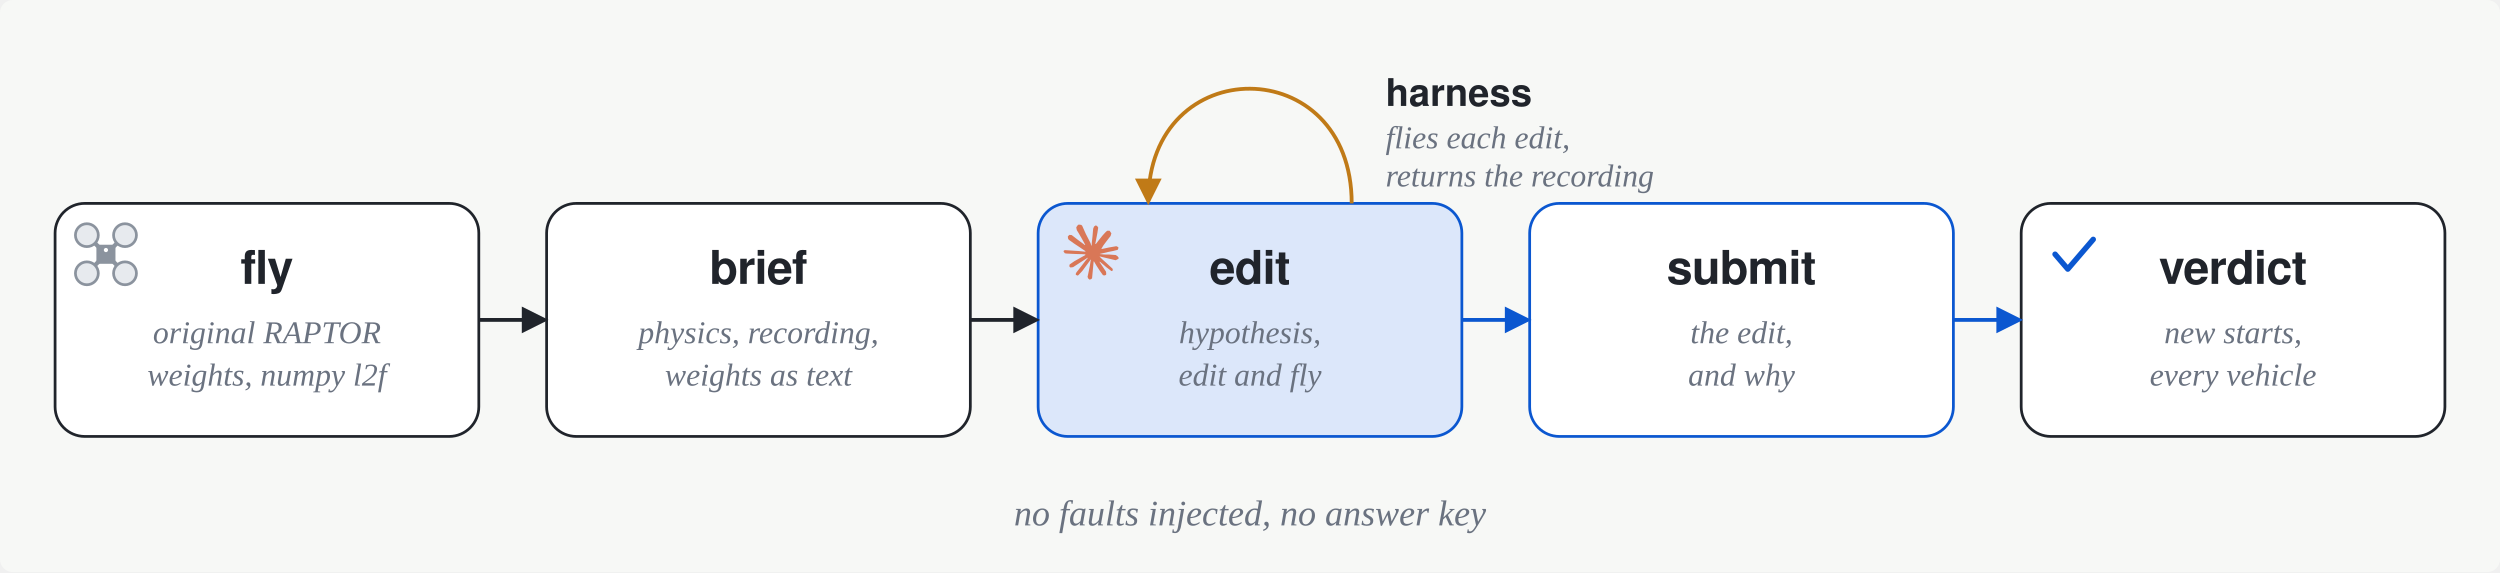
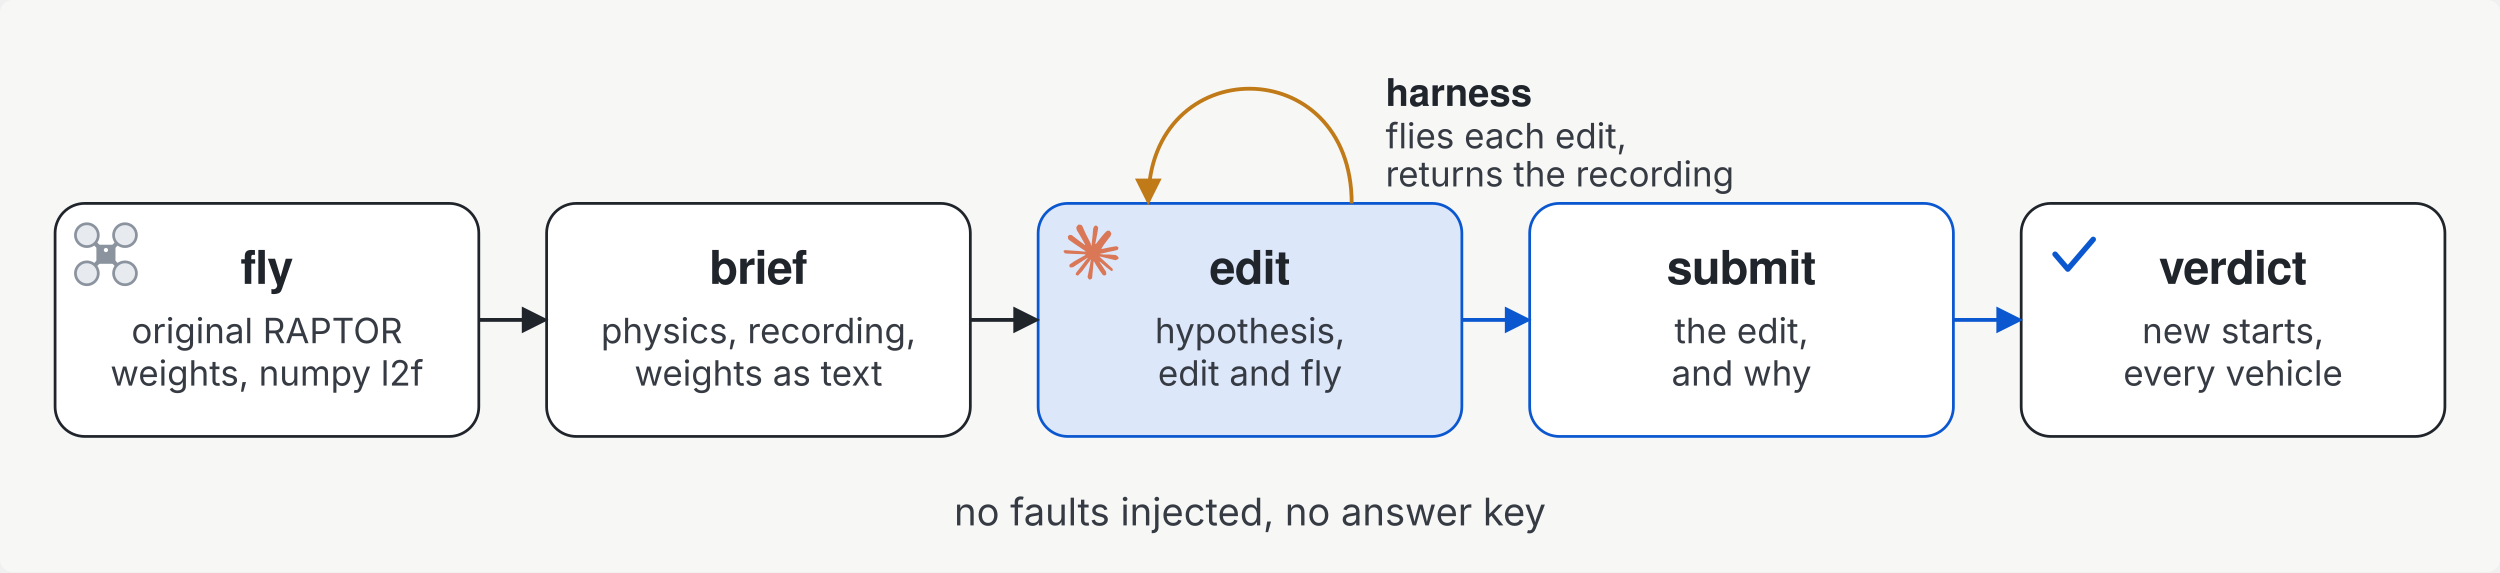
<svg xmlns="http://www.w3.org/2000/svg" width="1180" height="270" viewBox="0 0 1180 270" color="#20242B" role="img" aria-label="The repair loop: fly the original RAPTOR weights and record an episode; write the brief; Claude forms a hypothesis, edits and flies through the harness; submits; the verdict is computed on new starts across every vehicle and scenario.">
  <style>
text { fill: #20242B; }
.name { font: 700 22px Helvetica, Arial, sans-serif; letter-spacing: -0.3px; }
.name-sm { font: 700 18px Helvetica, Arial, sans-serif; }
- .cap { font: italic 17px Georgia, 'Times New Roman', serif; fill: #6A7280; }
- .cap-sm { font: italic 15px Georgia, 'Times New Roman', serif; fill: #6A7280; }
- .lbl-sm { font: 14px Helvetica, Arial, sans-serif; fill: #6A7280; }
+ .cap { font: 18px Inter, -apple-system, BlinkMacSystemFont, 'Segoe UI', Roboto, Helvetica, Arial, sans-serif; fill: #363B43; }
+ .cap-sm { font: 16.5px Inter, -apple-system, BlinkMacSystemFont, 'Segoe UI', Roboto, Helvetica, Arial, sans-serif; fill: #363B43; }
+ .lbl-sm { font: 15px Helvetica, Arial, sans-serif; fill: #363B43; }
.bl { fill: #0B57D0; }
</style>
  <defs>
    <marker id="arr" viewBox="0 0 10 10" refX="8.5" refY="5" markerWidth="7" markerHeight="7" orient="auto-start-reverse">
      <path d="M0 0 L10 5 L0 10 z" fill="#20242B" />
    </marker>
    <marker id="arrB" viewBox="0 0 10 10" refX="8.5" refY="5" markerWidth="7" markerHeight="7" orient="auto-start-reverse">
      <path d="M0 0 L10 5 L0 10 z" fill="#0B57D0" />
    </marker>
    <marker id="arrA" viewBox="0 0 10 10" refX="8.5" refY="5" markerWidth="7" markerHeight="7" orient="auto-start-reverse">
      <path d="M0 0 L10 5 L0 10 z" fill="#C07A17" />
    </marker>
    <marker id="arrG" viewBox="0 0 10 10" refX="8.5" refY="5" markerWidth="7" markerHeight="7" orient="auto-start-reverse">
      <path d="M0 0 L10 5 L0 10 z" fill="#5B6570" />
    </marker>
  </defs>
  <rect width="1180" height="270" rx="6" fill="#F7F8F6" />
  <rect x="26.0" y="96" width="200" height="110" rx="14" fill="#FFFFFF" stroke="#20242B" stroke-width="1.3" />
  <text x="126.0" y="134" text-anchor="middle" class="name">fly</text>
  <text x="126.0" y="162" text-anchor="middle" class="cap-sm">original RAPTOR</text>
  <text x="126.0" y="182" text-anchor="middle" class="cap-sm">weights, numpy l2f</text>
  <rect x="258.0" y="96" width="200" height="110" rx="14" fill="#FFFFFF" stroke="#20242B" stroke-width="1.3" />
  <text x="358.0" y="134" text-anchor="middle" class="name">brief</text>
  <text x="358.0" y="162" text-anchor="middle" class="cap-sm">physics, recording,</text>
  <text x="358.0" y="182" text-anchor="middle" class="cap-sm">weights as text</text>
  <rect x="490.0" y="96" width="200" height="110" rx="14" fill="#DCE7FA" stroke="#0B57D0" stroke-width="1.3" />
  <text x="590.0" y="134" text-anchor="middle" class="name">edit</text>
  <text x="590.0" y="162" text-anchor="middle" class="cap-sm">hypothesis,</text>
  <text x="590.0" y="182" text-anchor="middle" class="cap-sm">edit and fly</text>
  <rect x="722.0" y="96" width="200" height="110" rx="14" fill="#FFFFFF" stroke="#0B57D0" stroke-width="1.3" />
  <text x="822.0" y="134" text-anchor="middle" class="name">submit</text>
  <text x="822.0" y="162" text-anchor="middle" class="cap-sm">the edit,</text>
  <text x="822.0" y="182" text-anchor="middle" class="cap-sm">and why</text>
  <rect x="954.0" y="96" width="200" height="110" rx="14" fill="#FFFFFF" stroke="#20242B" stroke-width="1.3" />
  <text x="1054.0" y="134" text-anchor="middle" class="name">verdict</text>
  <text x="1054.0" y="162" text-anchor="middle" class="cap-sm">new starts,</text>
  <text x="1054.0" y="182" text-anchor="middle" class="cap-sm">every vehicle</text>
  <path d="M41.0 111 L59.0 129 M41.0 129 L59.0 111" stroke="#8B939E" stroke-width="2.0" stroke-linecap="round" fill="none" />
  <circle cx="41.0" cy="111" r="5.4" fill="#E7EAEE" stroke="#8B939E" stroke-width="1.3" />
  <circle cx="59.0" cy="111" r="5.4" fill="#E7EAEE" stroke="#8B939E" stroke-width="1.3" />
  <circle cx="41.0" cy="129" r="5.4" fill="#E7EAEE" stroke="#8B939E" stroke-width="1.3" />
  <circle cx="59.0" cy="129" r="5.4" fill="#E7EAEE" stroke="#8B939E" stroke-width="1.3" />
  <rect x="45.5" y="115.5" width="9" height="9" rx="1.6" fill="#8B939E" />
  <circle cx="50.0" cy="118.02" r="1.0" fill="#FFFFFF" />
  <svg x="502.0" y="106" width="26.0" height="26.0" viewBox="0.0 0.0 24.0 24.0" overflow="visible">
    <g fill="#D97757">
      <path d="m4.714 15.956 4.717-2.647.079-.231-.079-.128h-.231l-.789-.049-2.696-.073-2.337-.097-2.265-.121-.571-.121-.534-.704.055-.352.48-.322.686.061 1.518.103 2.277.158 1.651.097 2.447.255h.389l.055-.158-.134-.097-.103-.097L6.973 9.836l-2.55-1.688-1.336-.971-.723-.492-.364-.461-.158-1.008.656-.723.88.061.225.061.892.686 1.906 1.475 2.489 1.834.364.303.146-.103.018-.073-.164-.273-1.354-2.447-1.445-2.489-.643-1.032-.17-.619c-.061-.255-.103-.467-.103-.729L6.287.134 6.7 0l.996.134.419.364.619 1.415 1.002 2.228 1.554 3.03.455.898.243.832.091.255h.158v-.146l.128-1.706.237-2.095.231-2.696.079-.759.376-.911.747-.492.583.279.48.686-.067.443-.285 1.852-.559 2.902-.364 1.943h.212l.243-.243.984-1.305 1.651-2.064.729-.82.85-.905.546-.431h1.032l.759 1.129-.34 1.166-1.062 1.348-.88 1.141-1.263 1.7-.789 1.36.073.109.188-.018 2.853-.607 1.542-.279 1.84-.316.832.389.091.395-.328.807-1.967.486-2.307.461-3.436.814-.043.03.049.061 1.548.146.662.036h1.621l3.018.225.789.522.474.638-.079.486-1.214.619-1.639-.389-3.825-.911-1.311-.328h-.182v.109l1.093 1.069 2.003 1.809 2.507 2.331.128.577-.322.455-.34-.049-2.204-1.657-.85-.747-1.925-1.621h-.128v.17l.443.65 2.344 3.521.121 1.081-.17.352-.607.212-.668-.121-1.372-1.925L14.38 17.959l-1.141-1.943-.14.079-.674 7.255-.316.37-.729.279-.607-.461-.322-.747.322-1.475.389-1.925.316-1.53.285-1.9.17-.631-.012-.043-.14.018-1.433 1.967-2.18 2.945-1.724 1.846-.413.164-.716-.37.067-.662.401-.589 2.386-3.036 1.439-1.882.929-1.087-.006-.158h-.055l-6.338 4.116-1.129.146-.486-.455.061-.747.231-.243 1.906-1.311Z" />
    </g>
  </svg>
  <path d="M970.0 120 l6 7 l12 -14" stroke="#0B57D0" stroke-width="2.6" fill="none" stroke-linecap="round" stroke-linejoin="round" />
  <path d="M226.0 151.0 H257.0" stroke="#20242B" stroke-width="1.8" fill="none" marker-end="url(#arr)" />
  <path d="M458.0 151.0 H489.0" stroke="#20242B" stroke-width="1.8" fill="none" marker-end="url(#arr)" />
  <path d="M690.0 151.0 H721.0" stroke="#0B57D0" stroke-width="1.8" fill="none" marker-end="url(#arrB)" />
  <path d="M922.0 151.0 H953.0" stroke="#0B57D0" stroke-width="1.8" fill="none" marker-end="url(#arrB)" />
  <path d="M638.0 96 C638.0 24 542.0 24 542.0 95" stroke="#C07A17" stroke-width="1.8" fill="none" marker-end="url(#arrA)" />
  <text x="654.0" y="50" class="name-sm" fill="#C07A17">harness</text>
  <text x="654.0" y="70" class="cap-sm">flies each edit,</text>
  <text x="654.0" y="88" class="cap-sm">returns the recording</text>
  <text x="590.0" y="248" text-anchor="middle" class="cap">no faults injected, no answer key</text>
</svg>
